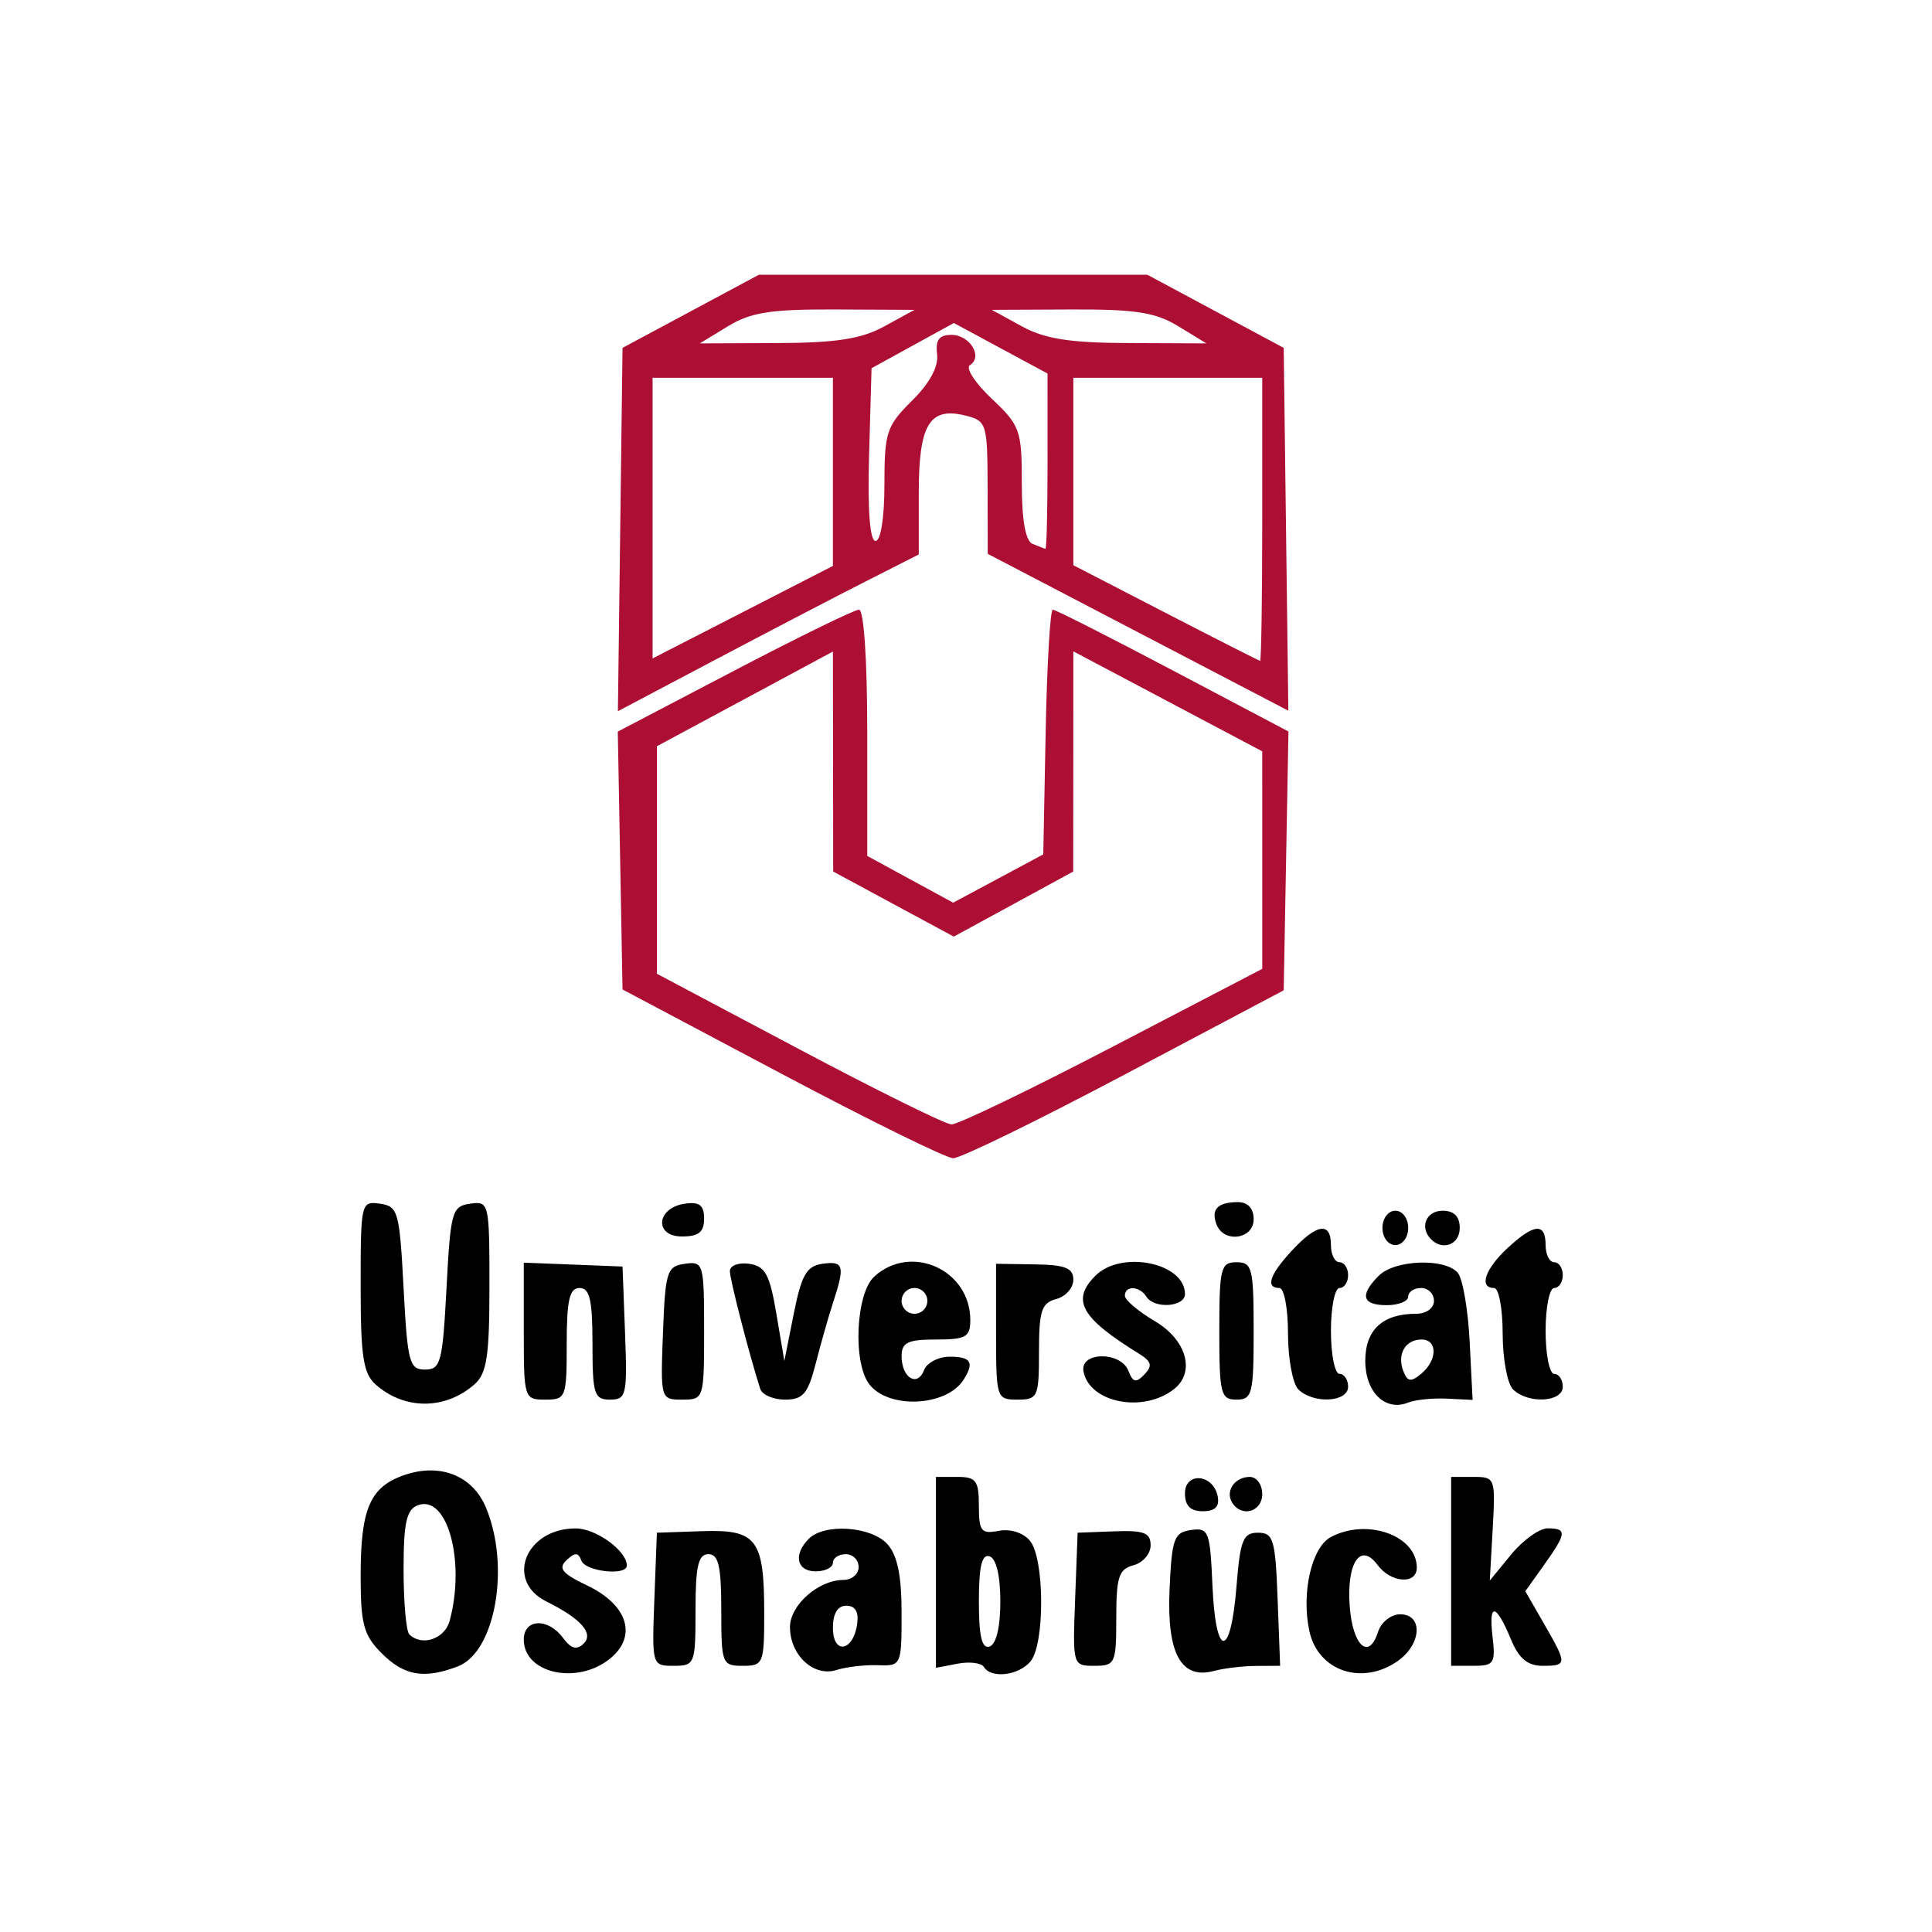
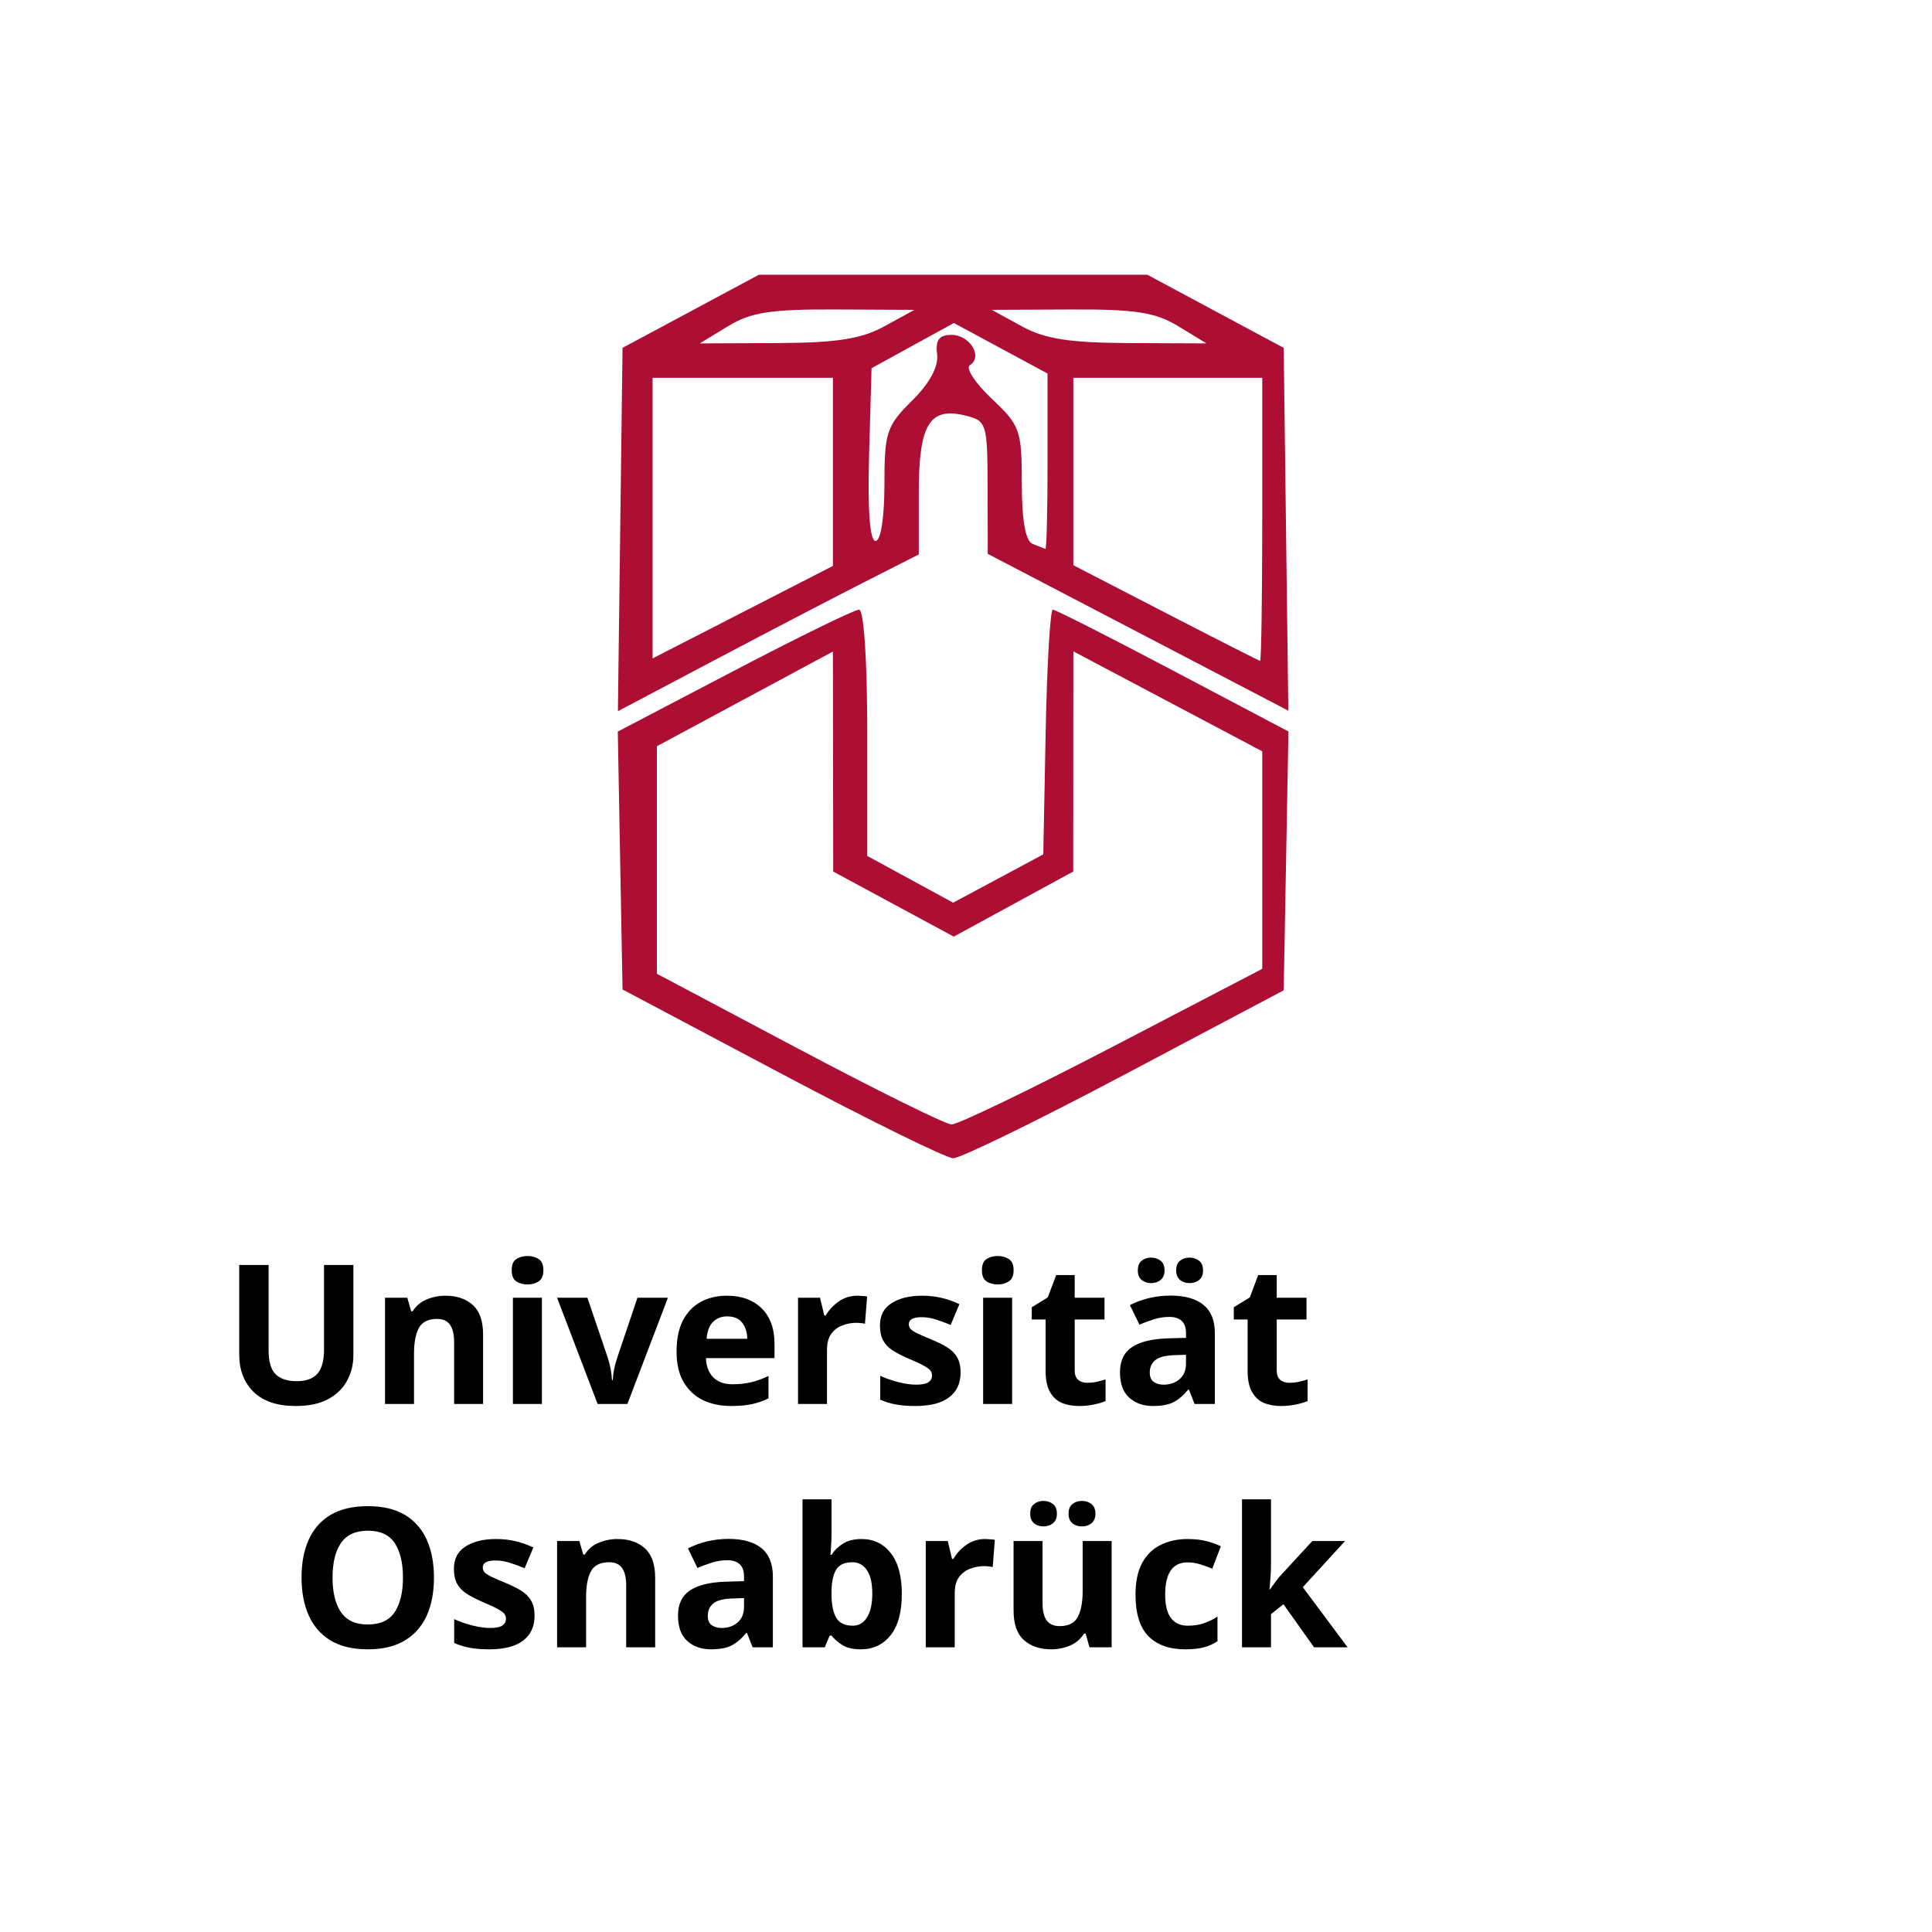
<svg xmlns="http://www.w3.org/2000/svg" version="1.1" id="svg2" width="225" height="225" viewBox="0 0 225 225">
  <defs id="defs6" />
  <g id="g10">
    <path style="font-variation-settings:normal;opacity:1;vector-effect:none;fill:#ad0e33;fill-opacity:1;stroke-width:0.765;stroke-linecap:butt;stroke-linejoin:miter;stroke-miterlimit:4;stroke-dasharray:none;stroke-dashoffset:0;stroke-opacity:1;stop-color:#000000;stop-opacity:1" d="M 0,68.721 V 0 H 107.713 215.426 V 68.721 137.442 H 107.713 0 Z" id="path859" />
    <path style="font-variation-settings:normal;opacity:1;vector-effect:none;fill:#000000;fill-opacity:1;stroke-width:0.582;stroke-linecap:butt;stroke-linejoin:miter;stroke-miterlimit:4;stroke-dasharray:none;stroke-dashoffset:0;stroke-opacity:1;stop-color:#000000;stop-opacity:1" d="m 0,177.212 v -39.77 h 107.713 107.713 v 39.77 39.77 H 107.713 0 Z" id="path859-7" />
-     <path style="fill:#ffffff;fill-opacity:1" d="M 0,112.5 V 0 H 112.5 225 V 112.5 225 H 112.5 0 Z m 53.312,81.571 c 4.373,-1.663 6.144,-11.65 3.281,-18.504 -1.602,-3.833 -5.546,-5.296 -9.858,-3.657 C 43.055,173.31 42,175.888 42,183.48 c 0,5.686 0.344,6.955 2.455,9.066 2.619,2.619 4.934,3.018 8.858,1.526 z m -5.646,-3.738 C 47.3,189.967 47,186.578 47,182.802 c 0,-5.448 0.339,-6.995 1.645,-7.496 3.433,-1.318 5.593,6.475 3.725,13.444 -0.571,2.129 -3.254,3.033 -4.703,1.583 z m 23.373,2.835 c 3.218,-2.606 2.078,-6.265 -2.655,-8.522 -2.923,-1.394 -3.417,-1.999 -2.406,-2.95 0.988,-0.93 1.374,-0.918 1.73,0.054 C 68.175,183.024 73,183.552 73,182.329 73,180.599 69.419,178 67.036,178 c -5.83,0 -8.26,6.098 -3.393,8.514 4.015,1.993 5.534,3.71 4.332,4.894 -0.805,0.792 -1.465,0.611 -2.403,-0.658 C 63.822,188.38 61,188.504 61,190.95 c 0,3.943 6.215,5.316 10.04,2.218 z m 31.21,0.761 c 2.715,0.101 2.75,0.022 2.75,-6.085 0,-4.354 -0.49,-6.729 -1.655,-8.016 -1.879,-2.076 -7.323,-2.45 -9.145,-0.629 -1.84,1.84 -1.428,3.8 0.8,3.8 1.1,0 2,-0.45 2,-1 0,-0.55 0.675,-1 1.5,-1 0.825,0 1.5,0.675 1.5,1.5 0,0.825 -0.8,1.5 -1.777,1.5 C 95.324,184 92,186.93 92,189.485 c 0,3.274 2.766,5.838 5.399,5.006 1.155,-0.365 3.338,-0.618 4.851,-0.562 z M 97,189.583 C 97,187.903 97.549,187 98.57,187 c 1.042,0 1.462,0.729 1.25,2.172 C 99.348,192.373 97,192.716 97,189.583 Z m 23.02,3.892 c 1.678,-2.022 1.631,-11.986 -0.067,-14.031 -0.783,-0.943 -2.285,-1.423 -3.643,-1.163 C 114.267,178.672 114,178.334 114,175.361 114,172.443 113.671,172 111.5,172 H 109 v 11.117 11.117 l 2.524,-0.482 c 1.388,-0.265 2.765,-0.093 3.059,0.383 0.858,1.388 4.061,1 5.438,-0.659 z M 114,186.5 c 0,-4.089 0.348,-5.551 1.25,-5.25 0.77,0.257 1.25,2.272 1.25,5.25 0,2.978 -0.48,4.993 -1.25,5.25 -0.902,0.301 -1.25,-1.161 -1.25,-5.25 z m 32.292,7.514 2.792,-0.014 -0.292,-7.75 c -0.263,-6.986 -0.489,-7.75 -2.292,-7.75 -1.734,0 -2.066,0.833 -2.5,6.267 -0.676,8.474 -2.426,8.424 -2.797,-0.08 -0.278,-6.378 -0.438,-6.793 -2.5,-6.5 -1.982,0.282 -2.232,0.978 -2.496,6.949 -0.329,7.446 1.342,10.489 5.192,9.456 1.155,-0.31 3.357,-0.57 4.893,-0.578 z m 16.485,-0.57 c 2.792,-1.956 2.978,-5.443 0.29,-5.443 -1.072,0 -2.223,0.916 -2.585,2.055 -1.064,3.352 -2.959,1.616 -3.297,-3.019 -0.369,-5.064 1.26,-7.469 3.242,-4.786 1.556,2.107 4.572,2.319 4.572,0.321 0,-3.757 -5.803,-5.818 -10.023,-3.559 -2.238,1.198 -3.45,6.56 -2.48,10.977 1.018,4.633 6.14,6.354 10.28,3.454 z M 81,187.5 c 0,-5.111 0.321,-6.5 1.5,-6.5 1.179,0 1.5,1.389 1.5,6.5 0,6.267 0.09,6.5 2.5,6.5 2.392,0 2.5,-0.262 2.5,-6.066 0,-8.705 -0.85,-9.832 -7.247,-9.614 L 76.5,178.5 l -0.292,7.75 c -0.291,7.711 -0.279,7.75 2.25,7.75 C 80.92,194 81,193.795 81,187.5 Z m 49,0.906 c 0,-4.753 0.301,-5.672 2,-6.117 1.1,-0.288 2,-1.331 2,-2.318 0,-1.47 -0.769,-1.766 -4.25,-1.633 l -4.25,0.161 -0.292,7.75 c -0.291,7.711 -0.279,7.75 2.25,7.75 2.42,0 2.542,-0.269 2.542,-5.594 z m 43.818,2.164 c -0.469,-4.016 0.409,-3.851 2.173,0.408 0.897,2.164 1.926,3.021 3.63,3.021 2.91,0 2.917,-0.169 0.198,-4.893 l -2.181,-3.79 2.181,-3.063 c 2.637,-3.704 2.693,-4.252 0.431,-4.263 -0.963,-0.005 -2.875,1.361 -4.25,3.036 l -2.5,3.045 0.339,-6.036 C 174.171,172.122 174.125,172 171.589,172 H 169 v 11 11 h 2.609 c 2.383,0 2.575,-0.297 2.209,-3.43 z M 141.812,174.261 C 141.31,171.655 138,171.364 138,173.927 c 0,1.431 0.642,2.073 2.073,2.073 1.431,0 1.97,-0.539 1.739,-1.739 z M 147,174 c 0,-1.1 -0.648,-2 -1.441,-2 -1.767,0 -2.896,1.646 -2.059,3 1.087,1.76 3.5,1.07 3.5,-1 z M 55.25,161.227 c 1.446,-1.269 1.75,-3.261 1.75,-11.451 0,-9.71 -0.046,-9.908 -2.25,-9.595 -2.111,0.3 -2.281,0.905 -2.75,9.82 -0.456,8.667 -0.675,9.5 -2.5,9.5 -1.825,0 -2.044,-0.833 -2.5,-9.5 -0.469,-8.914 -0.639,-9.52 -2.75,-9.82 -2.204,-0.313 -2.25,-0.115 -2.25,9.595 0,8.185 0.305,10.185 1.75,11.466 3.355,2.975 8.102,2.969 11.5,-0.015 z m 56.964,-0.539 C 113.496,158.671 113.095,158 110.607,158 c -1.316,0 -2.663,0.704 -2.993,1.563 C 106.836,161.591 105,160.451 105,157.941 105,156.343 105.707,156 109,156 c 3.496,0 4,-0.287 4,-2.277 0,-5.833 -6.878,-8.953 -11.171,-5.068 -2.166,1.96 -2.538,10.051 -0.579,12.57 2.265,2.912 8.98,2.583 10.964,-0.537 z M 105,151.5 c 0,-0.825 0.675,-1.5 1.5,-1.5 0.825,0 1.5,0.675 1.5,1.5 0,0.825 -0.675,1.5 -1.5,1.5 -0.825,0 -1.5,-0.675 -1.5,-1.5 z m 31.75,10.255 c 2.489,-1.991 1.426,-5.719 -2.25,-7.888 -1.925,-1.136 -3.5,-2.471 -3.5,-2.966 0,-1.215 1.73,-1.147 2.5,0.099 0.904,1.462 4.5,1.223 4.5,-0.3 0,-3.637 -7.408,-5.149 -10.429,-2.129 -2.844,2.844 -1.693,4.903 5.07,9.075 1.469,0.906 1.603,1.412 0.641,2.417 -0.98,1.023 -1.342,0.945 -1.857,-0.396 -0.89,-2.318 -5.688,-2.266 -5.24,0.058 0.706,3.666 7.007,4.877 10.564,2.03 z m 31.75,1.131 3,0.147 -0.342,-6.767 c -0.188,-3.722 -0.806,-7.329 -1.372,-8.017 -1.451,-1.761 -7.337,-1.556 -9.214,0.321 C 158.314,150.829 158.631,152 161.5,152 c 1.375,0 2.5,-0.45 2.5,-1 0,-0.55 0.675,-1 1.5,-1 0.825,0 1.5,0.675 1.5,1.5 0,0.849 -0.896,1.5 -2.066,1.5 -3.919,0 -5.934,1.863 -5.934,5.485 0,3.66 2.336,5.929 5,4.857 0.825,-0.332 2.85,-0.537 4.5,-0.457 z m -5.077,-3.226 C 162.672,157.704 163.667,156 165.559,156 c 1.88,0 1.851,2.415 -0.047,3.99 -1.203,0.998 -1.603,0.935 -2.089,-0.33 z M 66,156.5 c 0,-5.111 0.321,-6.5 1.5,-6.5 1.179,0 1.5,1.389 1.5,6.5 0,5.878 0.195,6.5 2.042,6.5 1.906,0 2.023,-0.518 1.75,-7.75 L 72.5,147.5 66.75,147.274 61,147.048 v 7.976 C 61,162.865 61.042,163 63.5,163 c 2.41,0 2.5,-0.233 2.5,-6.5 z m 16,-1.57 c 0,-7.796 -0.076,-8.059 -2.25,-7.75 -2.082,0.296 -2.272,0.897 -2.542,8.07 -0.291,7.711 -0.279,7.75 2.25,7.75 C 81.971,163 82,162.907 82,154.93 Z M 95.01,158.75 c 0.598,-2.337 1.515,-5.555 2.039,-7.149 1.376,-4.196 1.208,-4.777 -1.281,-4.42 -1.835,0.263 -2.427,1.299 -3.328,5.82 l -1.096,5.5 -0.928,-5.5 c -0.776,-4.596 -1.297,-5.553 -3.172,-5.82 C 86.01,147.005 85,147.385 85,148.027 c 0,0.989 2.229,9.638 3.537,13.723 0.22,0.688 1.522,1.25 2.893,1.25 2.096,0 2.666,-0.677 3.58,-4.25 z M 121,157.406 c 0,-4.753 0.301,-5.672 2,-6.117 1.1,-0.288 2,-1.299 2,-2.248 0,-1.368 -0.932,-1.739 -4.5,-1.793 l -4.5,-0.068 v 7.91 c 0,7.77 0.044,7.91 2.5,7.91 2.369,0 2.5,-0.294 2.5,-5.594 z M 146,155 c 0,-7.333 -0.167,-8 -2,-8 -1.833,0 -2,0.667 -2,8 0,7.333 0.167,8 2,8 1.833,0 2,-0.667 2,-8 z m 11,6.5 c 0,-0.825 -0.45,-1.5 -1,-1.5 -0.55,0 -1,-2.25 -1,-5 0,-2.75 0.45,-5 1,-5 0.55,0 1,-0.675 1,-1.5 0,-0.825 -0.45,-1.5 -1,-1.5 -0.55,0 -1,-0.9 -1,-2 0,-2.738 -1.625,-2.508 -4.548,0.646 C 147.862,148.441 147.342,150 149,150 c 0.55,0 1,2.385 1,5.3 0,2.915 0.54,5.84 1.2,6.5 1.725,1.725 5.8,1.514 5.8,-0.3 z m 25,0 c 0,-0.825 -0.45,-1.5 -1,-1.5 -0.55,0 -1,-2.25 -1,-5 0,-2.75 0.45,-5 1,-5 0.55,0 1,-0.675 1,-1.5 0,-0.825 -0.45,-1.5 -1,-1.5 -0.55,0 -1,-0.9 -1,-2 0,-2.635 -1.33,-2.526 -4.448,0.365 C 172.947,147.778 172.203,150 174,150 c 0.55,0 1,2.385 1,5.3 0,2.915 0.54,5.84 1.2,6.5 1.725,1.725 5.8,1.514 5.8,-0.3 z M 164,143 c 0,-1.111 -0.667,-2 -1.5,-2 -0.833,0 -1.5,0.889 -1.5,2 0,1.111 0.667,2 1.5,2 0.833,0 1.5,-0.889 1.5,-2 z m 6,0 c 0,-1.333 -0.667,-2 -2,-2 -1.927,0 -2.71,1.957 -1.333,3.333 C 168.043,145.71 170,144.927 170,143 Z m -88,-1.07 c 0,-1.572 -0.539,-1.993 -2.24,-1.75 C 76.436,140.655 76.144,144 79.427,144 81.362,144 82,143.487 82,141.93 Z M 146,142 c 0,-1.273 -0.667,-2 -1.833,-2 -2.359,0 -3.165,0.841 -2.491,2.598 C 142.525,144.81 146,144.329 146,142 Z m -15,-16.871 18.5,-9.797 0.276,-15.072 0.276,-15.072 -13.442,-7.094 C 129.217,74.192 122.918,71 122.611,71 c -0.306,0 -0.681,6.412 -0.834,14.25 L 121.5,99.5 l -5.249,2.813 -5.249,2.813 -5.001,-2.722 L 101,99.682 V 85.341 C 101,76.879 100.608,71 100.043,71 c -0.526,0 -7.063,3.195 -14.526,7.1 l -13.569,7.1 0.276,15.017 0.276,15.017 18.5,9.809 c 10.175,5.395 19.175,9.825 20,9.846 0.825,0.021 9.825,-4.371 20,-9.76 z M 93,122.152 76.5,113.402 V 100.154 86.907 L 86.75,81.394 97,75.881 97.017,88.691 97.034,101.5 l 7.02,3.789 7.02,3.789 6.957,-3.789 6.957,-3.789 0.007,-12.822 0.007,-12.822 10.999,5.822 10.999,5.822 8.3e-4,12.666 8.3e-4,12.666 -17.446,9.084 c -9.595,4.996 -18.033,9.062 -18.75,9.036 -0.718,-0.027 -8.729,-3.986 -17.804,-8.799 z m 7.75,-54.407 6.25,-3.174 v -7.163 c 0,-8.013 1.25,-10.064 5.487,-9 2.411,0.605 2.514,0.944 2.529,8.362 l 0.016,7.731 17.504,9.133 17.504,9.133 L 149.77,61.639 149.5,40.512 141.562,36.256 133.624,32 H 111 88.376 L 80.438,36.256 72.5,40.512 72.23,61.67 71.961,82.827 83.23,76.873 C 89.429,73.598 97.312,69.49 100.75,67.745 Z M 76,60.34 V 44 H 86.5 97 V 54.954 65.907 L 86.5,71.294 76,76.68 Z M 135.75,71.376 125,65.824 V 54.912 44 h 11 11 v 16.5 c 0,9.075 -0.113,16.484 -0.25,16.464 -0.138,-0.02 -5.088,-2.535 -11,-5.588 z m -15.5,-8.038 C 119.429,63.006 119,60.588 119,56.285 c 0,-6.191 -0.192,-6.729 -3.505,-9.854 -1.928,-1.818 -3.073,-3.573 -2.544,-3.9 C 114.507,41.568 112.958,39 110.821,39 c -1.453,0 -1.892,0.586 -1.687,2.25 0.179,1.453 -0.858,3.374 -2.928,5.423 C 103.245,49.604 103,50.348 103,56.423 103,60.289 102.573,63 101.965,63 c -0.664,0 -0.933,-3.609 -0.75,-10.059 L 101.5,42.883 l 4.793,-2.633 4.793,-2.633 5.454,2.942 5.454,2.942 0.003,10.25 c 0.002,5.638 -0.109,10.214 -0.246,10.171 -0.138,-0.043 -0.812,-0.306 -1.5,-0.583 z M 84.774,37.996 c 2.665,-1.625 4.99,-1.988 12.5,-1.954 L 106.5,36.084 103,38 c -2.696,1.476 -5.568,1.925 -12.5,1.954 l -9,0.038 3.274,-1.996 z M 119,38 l -3.5,-1.916 9.226,-0.042 c 7.51,-0.034 9.835,0.329 12.5,1.954 l 3.274,1.996 -9,-0.038 C 124.568,39.925 121.696,39.476 119,38 Z" id="path857" />
+     <path style="fill:#ffffff;fill-opacity:1" d="M 0,112.5 V 0 H 112.5 225 V 112.5 225 H 112.5 0 Z m 131,12.629 18.5,-9.797 0.276,-15.072 0.276,-15.072 -13.442,-7.094 C 129.217,74.192 122.918,71 122.611,71 c -0.306,0 -0.681,6.412 -0.834,14.25 L 121.5,99.5 l -5.249,2.813 -5.249,2.813 -5.001,-2.722 L 101,99.682 V 85.341 C 101,76.879 100.608,71 100.043,71 c -0.526,0 -7.063,3.195 -14.526,7.1 l -13.569,7.1 0.276,15.017 0.276,15.017 18.5,9.809 c 10.175,5.395 19.175,9.825 20,9.846 0.825,0.021 9.825,-4.371 20,-9.76 z M 93,122.152 76.5,113.402 V 100.154 86.907 L 86.75,81.394 97,75.881 97.017,88.691 97.034,101.5 l 7.02,3.789 7.02,3.789 6.957,-3.789 6.957,-3.789 0.007,-12.822 0.007,-12.822 10.999,5.822 10.999,5.822 8.3e-4,12.666 8.3e-4,12.666 -17.446,9.084 c -9.595,4.996 -18.033,9.062 -18.75,9.036 -0.718,-0.027 -8.729,-3.986 -17.804,-8.799 z m 7.75,-54.407 6.25,-3.174 v -7.163 c 0,-8.013 1.25,-10.064 5.487,-9 2.411,0.605 2.514,0.944 2.529,8.362 l 0.016,7.731 17.504,9.133 17.504,9.133 L 149.77,61.639 149.5,40.512 141.562,36.256 133.624,32 H 111 88.376 L 80.438,36.256 72.5,40.512 72.23,61.67 71.961,82.827 83.23,76.873 C 89.429,73.598 97.312,69.49 100.75,67.745 Z M 76,60.34 V 44 H 86.5 97 V 54.954 65.907 L 86.5,71.294 76,76.68 Z M 135.75,71.376 125,65.824 V 54.912 44 h 11 11 v 16.5 c 0,9.075 -0.113,16.484 -0.25,16.464 -0.138,-0.02 -5.088,-2.535 -11,-5.588 z m -15.5,-8.038 C 119.429,63.006 119,60.588 119,56.285 c 0,-6.191 -0.192,-6.729 -3.505,-9.854 -1.928,-1.818 -3.073,-3.573 -2.544,-3.9 C 114.507,41.568 112.958,39 110.821,39 c -1.453,0 -1.892,0.586 -1.687,2.25 0.179,1.453 -0.858,3.374 -2.928,5.423 C 103.245,49.604 103,50.348 103,56.423 103,60.289 102.573,63 101.965,63 c -0.664,0 -0.933,-3.609 -0.75,-10.059 L 101.5,42.883 l 4.793,-2.633 4.793,-2.633 5.454,2.942 5.454,2.942 0.003,10.25 c 0.002,5.638 -0.109,10.214 -0.246,10.171 -0.138,-0.043 -0.812,-0.306 -1.5,-0.583 z M 84.774,37.996 c 2.665,-1.625 4.99,-1.988 12.5,-1.954 L 106.5,36.084 103,38 c -2.696,1.476 -5.568,1.925 -12.5,1.954 l -9,0.038 3.274,-1.996 z M 119,38 l -3.5,-1.916 9.226,-0.042 c 7.51,-0.034 9.835,0.329 12.5,1.954 l 3.274,1.996 -9,-0.038 C 124.568,39.925 121.696,39.476 119,38 Z" id="path857" />
+     <text xml:space="preserve" style="font-style:normal;font-weight:normal;font-size:22.667px;line-height:1.25;font-family:sans-serif;letter-spacing:0px;word-spacing:0px;fill:#000000;fill-opacity:1;stroke:none" x="110.101" y="163.51" id="text835">
+       <tspan id="tspan833" x="110.101" y="163.51" style="font-style:normal;font-variant:normal;font-weight:bold;font-stretch:normal;font-size:22.667px;font-family:sans-serif;-inkscape-font-specification:'sans-serif Bold';text-align:center;text-anchor:middle">Universität</tspan>
+       <tspan x="110.101" y="191.843" id="tspan837" style="font-style:normal;font-variant:normal;font-weight:bold;font-stretch:normal;font-size:22.667px;font-family:sans-serif;-inkscape-font-specification:'sans-serif Bold';text-align:center;text-anchor:middle">Osnabrück</tspan>
+     </text>
  </g>
</svg>
